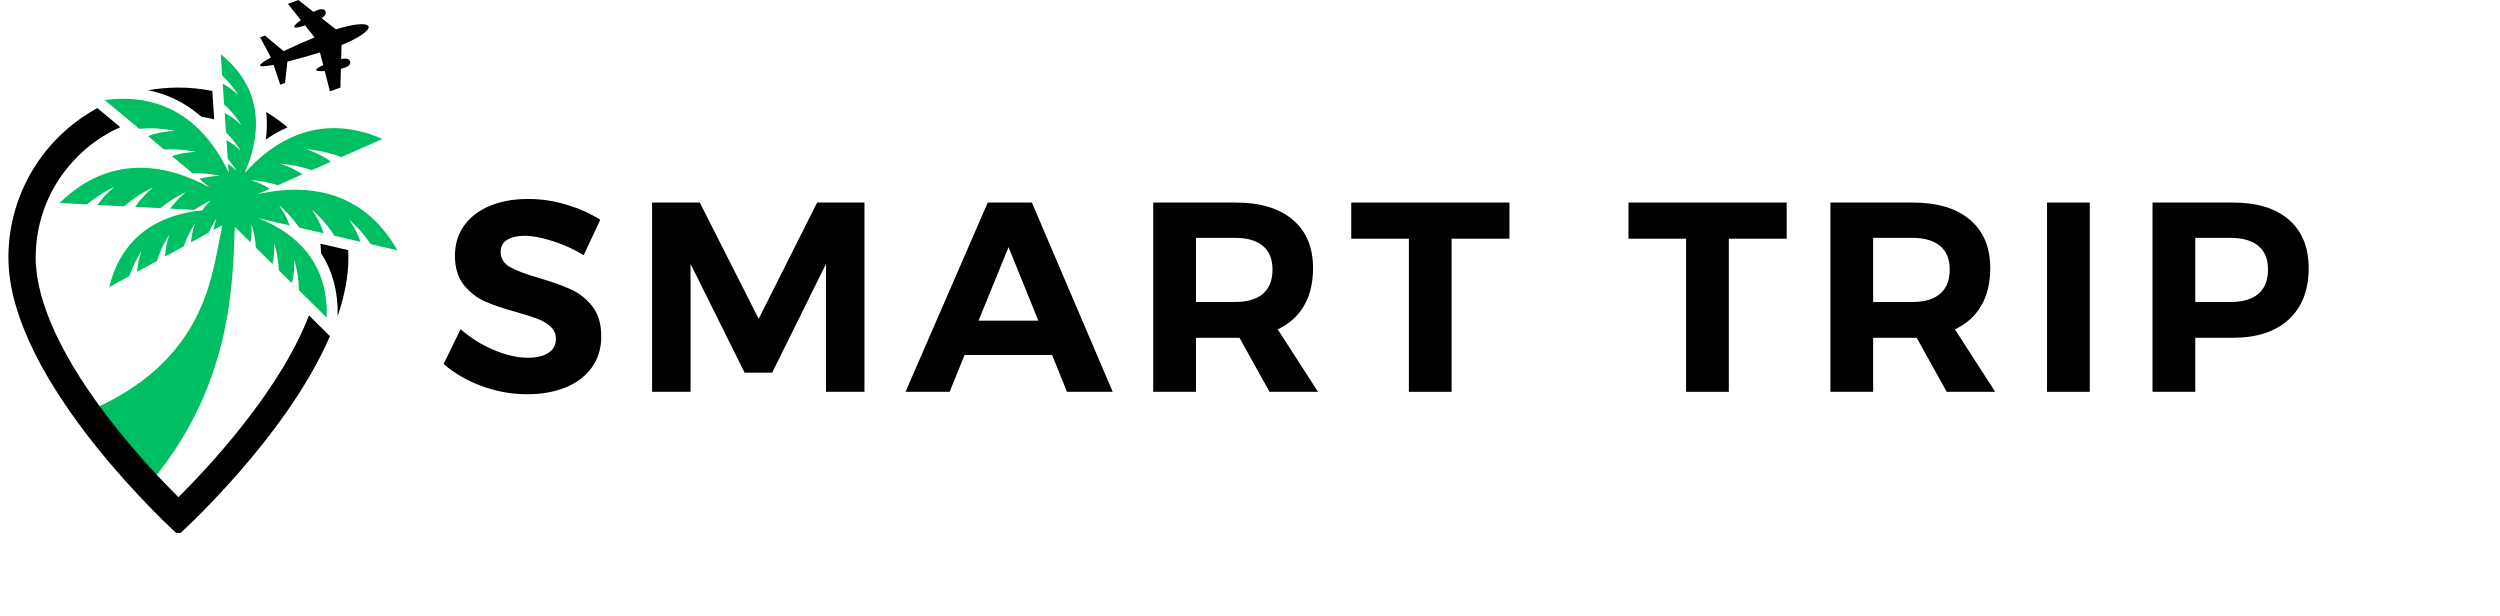
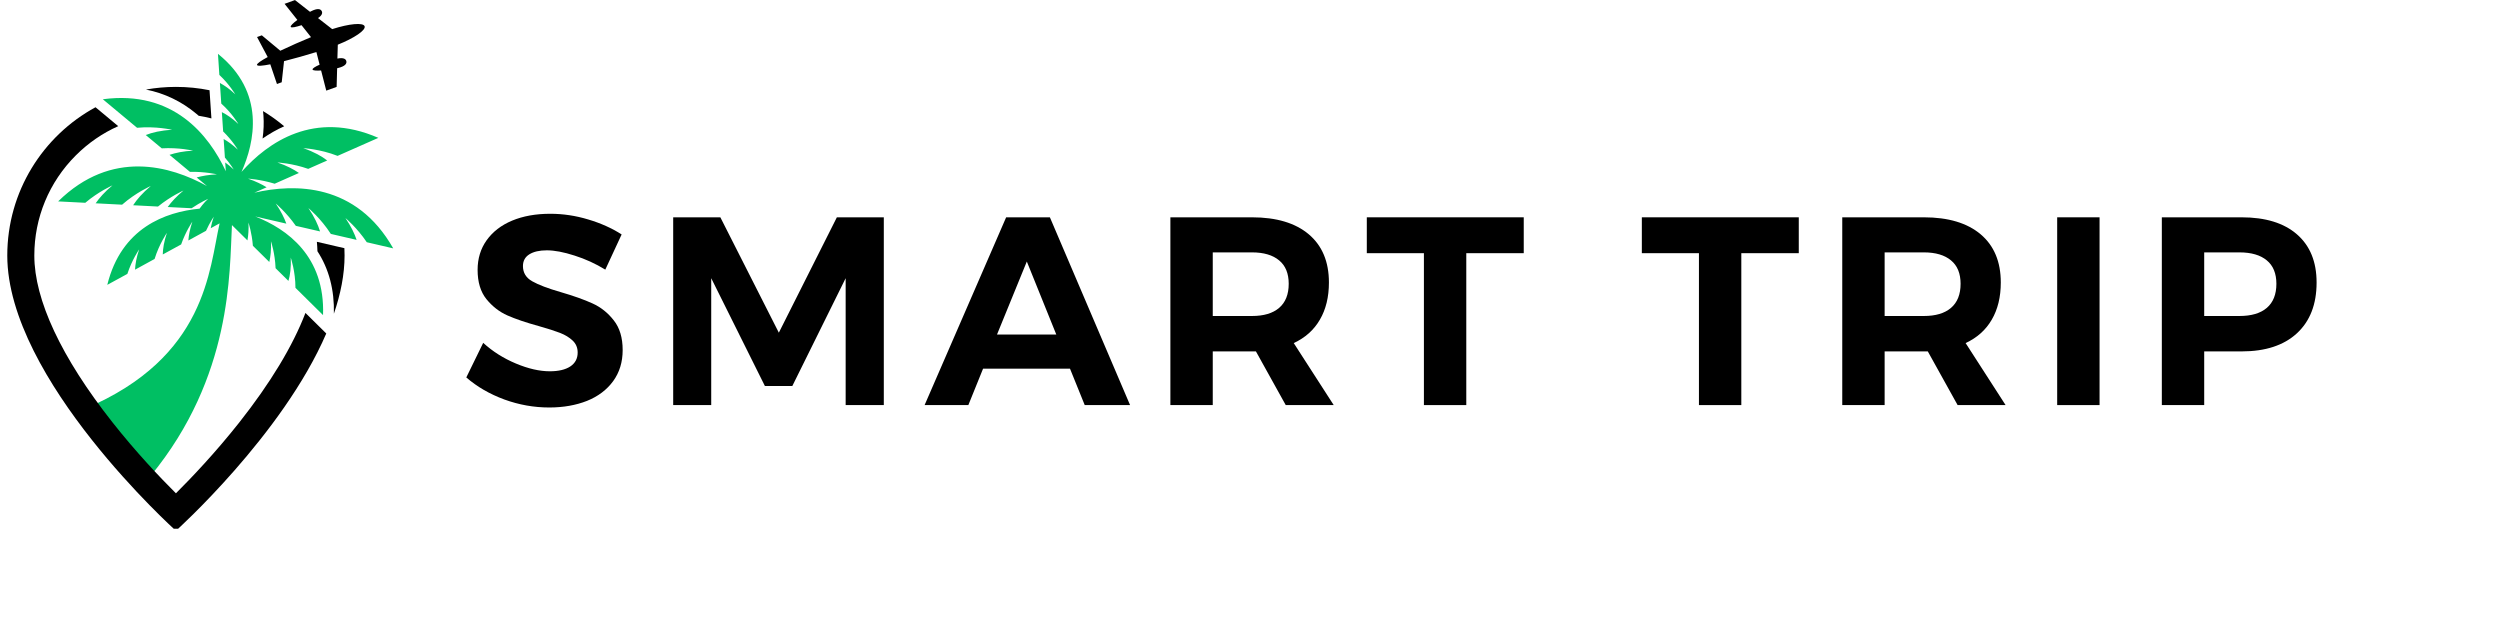
- <svg xmlns="http://www.w3.org/2000/svg" width="451" zoomAndPan="magnify" viewBox="0 0 338.25 83.25" height="111" preserveAspectRatio="xMidYMid meet" version="1.0">
+ <svg xmlns="http://www.w3.org/2000/svg" width="456" zoomAndPan="magnify" viewBox="0 0 342 85.5" height="114" preserveAspectRatio="xMidYMid meet" version="1.0">
  <defs>
    <g />
-     <clipPath id="6e3d0f01b7">
-       <path d="M 8 7 L 53.914 7 L 53.914 65 L 8 65 Z M 8 7 " clip-rule="nonzero" />
+     <clipPath id="9fcb6eaf6e">
+       <path d="M 7 7 L 53.934 7 L 53.934 66 L 7 66 Z M 7 7 " clip-rule="nonzero" />
    </clipPath>
-     <clipPath id="e954f91de5">
-       <path d="M 1.137 14 L 45 14 L 45 72.102 L 1.137 72.102 Z M 1.137 14 " clip-rule="nonzero" />
+     <clipPath id="c6b2817350">
+       <path d="M 0.996 14 L 45 14 L 45 72.328 L 0.996 72.328 Z M 0.996 14 " clip-rule="nonzero" />
    </clipPath>
  </defs>
-   <g clip-path="url(#6e3d0f01b7)">
-     <path fill="#00bf63" d="M 34.832 26.281 L 34.84 26.277 C 34.832 26.281 36.504 25.539 36.504 25.539 C 35.852 25.133 35.02 24.727 33.969 24.367 C 33.969 24.367 35.629 24.445 37.602 25.055 L 40.91 23.59 C 40.203 23.098 39.254 22.594 37.977 22.156 C 37.977 22.156 39.961 22.25 42.176 23.031 L 44.77 21.883 C 44.039 21.316 42.992 20.719 41.504 20.207 C 41.504 20.207 43.785 20.316 46.184 21.258 L 51.742 18.801 C 42.996 14.984 36.699 19.371 33.082 23.441 C 34.875 19.414 36.406 12.59 29.871 7.344 L 30.062 10.219 C 31.434 11.496 32.234 12.863 32.234 12.863 C 31.453 12.125 30.746 11.641 30.137 11.32 L 30.324 14.121 C 31.789 15.441 32.652 16.91 32.652 16.91 C 31.805 16.113 31.043 15.605 30.402 15.293 L 30.578 17.926 C 31.844 19.156 32.578 20.41 32.578 20.41 C 31.867 19.738 31.219 19.273 30.645 18.957 L 30.816 21.488 C 31.586 22.383 32.02 23.121 32.02 23.121 C 31.609 22.734 31.223 22.418 30.859 22.16 L 30.941 23.348 C 28.625 18.402 23.77 12.254 14.168 13.535 L 18.84 17.426 C 21.402 17.18 23.625 17.699 23.625 17.699 C 22.055 17.785 20.883 18.074 20.027 18.414 L 22.203 20.23 C 24.547 20.09 26.484 20.543 26.484 20.543 C 25.137 20.617 24.082 20.84 23.266 21.117 L 26.047 23.434 C 28.113 23.395 29.727 23.773 29.727 23.773 C 28.617 23.832 27.707 23.992 26.969 24.203 C 26.969 24.203 28.375 25.375 28.367 25.371 L 28.375 25.375 C 23.418 22.637 15.387 20.285 8.074 27.465 L 11.773 27.652 C 13.613 26.098 15.48 25.281 15.48 25.281 C 14.422 26.168 13.691 26.996 13.191 27.727 L 16.797 27.914 C 18.703 26.242 20.711 25.359 20.711 25.359 C 19.562 26.32 18.801 27.215 18.301 27.988 L 21.691 28.164 C 23.453 26.734 25.164 25.984 25.164 25.984 C 24.199 26.789 23.512 27.551 23.016 28.23 L 26.273 28.398 C 27.535 27.551 28.539 27.109 28.539 27.109 C 27.988 27.57 27.363 28.457 27.363 28.457 C 22.699 28.906 16.699 31.062 14.777 38.848 L 17.512 37.348 C 18.145 35.418 19.121 34.008 19.121 34.008 C 18.754 35.113 18.598 36.031 18.562 36.773 L 21.23 35.312 C 21.859 33.273 22.91 31.754 22.91 31.754 C 22.508 32.953 22.359 33.93 22.344 34.707 L 24.852 33.332 C 25.484 31.527 26.379 30.234 26.379 30.234 C 26.043 31.238 25.883 32.09 25.832 32.797 L 28.242 31.477 C 28.77 30.309 29.297 29.551 29.297 29.551 C 29.105 30.125 28.969 30.648 28.883 31.125 L 30.094 30.461 C 28.66 36.738 28.328 48.734 11.711 55.75 L 20.695 64.891 C 31.844 51.312 31.43 37.125 31.777 30.695 L 33.891 32.785 C 34.012 32.125 34.074 31.324 34.031 30.355 C 34.031 30.355 34.496 31.723 34.633 33.516 L 36.871 35.727 C 37.043 35 37.148 34.07 37.098 32.895 C 37.098 32.895 37.652 34.535 37.727 36.574 L 39.48 38.309 C 39.707 37.535 39.859 36.5 39.801 35.133 C 39.801 35.133 40.438 37.012 40.438 39.254 L 44.199 42.973 C 44.492 34.957 39.316 31.234 34.957 29.52 L 39.195 30.5 C 38.91 29.711 38.457 28.789 37.75 27.75 C 37.75 27.75 39.188 28.938 40.488 30.797 L 43.797 31.562 C 43.527 30.684 43.043 29.613 42.203 28.371 C 42.203 28.371 43.891 29.77 45.266 31.902 L 48.781 32.715 C 48.5 31.875 48.031 30.875 47.254 29.734 C 47.254 29.734 48.824 31.031 50.164 33.035 L 53.773 33.867 C 48.715 24.953 40.352 25.008 34.832 26.281 " fill-opacity="1" fill-rule="nonzero" />
+   <g clip-path="url(#9fcb6eaf6e)">
+     <path fill="#00bf63" d="M 34.793 26.363 L 34.801 26.359 C 34.793 26.363 36.473 25.621 36.473 25.621 C 35.816 25.211 34.984 24.805 33.93 24.441 C 33.93 24.441 35.594 24.523 37.574 25.133 L 40.891 23.664 C 40.184 23.172 39.23 22.664 37.949 22.227 C 37.949 22.227 39.941 22.32 42.164 23.102 L 44.762 21.953 C 44.031 21.387 42.98 20.781 41.488 20.27 C 41.488 20.27 43.773 20.379 46.18 21.324 L 51.758 18.859 C 42.984 15.031 36.668 19.434 33.039 23.516 C 34.836 19.477 36.375 12.633 29.816 7.367 L 30.008 10.25 C 31.383 11.535 32.188 12.906 32.188 12.906 C 31.406 12.164 30.695 11.676 30.082 11.355 L 30.27 14.168 C 31.742 15.488 32.609 16.965 32.609 16.965 C 31.758 16.16 30.992 15.656 30.348 15.34 L 30.527 17.984 C 31.797 19.219 32.535 20.473 32.535 20.473 C 31.82 19.801 31.168 19.336 30.594 19.016 L 30.766 21.555 C 31.539 22.453 31.973 23.191 31.973 23.191 C 31.562 22.809 31.176 22.488 30.809 22.23 L 30.891 23.422 C 28.566 18.461 23.699 12.289 14.066 13.578 L 18.75 17.48 C 21.324 17.234 23.551 17.758 23.551 17.758 C 21.977 17.84 20.801 18.129 19.941 18.473 L 22.125 20.293 C 24.477 20.152 26.418 20.609 26.418 20.609 C 25.066 20.68 24.008 20.906 23.191 21.184 L 25.98 23.508 C 28.051 23.465 29.672 23.848 29.672 23.848 C 28.562 23.906 27.648 24.066 26.906 24.277 C 26.906 24.277 28.316 25.453 28.309 25.449 L 28.316 25.453 C 23.344 22.707 15.289 20.348 7.953 27.551 L 11.664 27.742 C 13.512 26.18 15.383 25.359 15.383 25.359 C 14.316 26.25 13.586 27.082 13.086 27.812 L 16.703 28 C 18.613 26.324 20.629 25.441 20.629 25.441 C 19.477 26.406 18.715 27.301 18.211 28.078 L 21.613 28.254 C 23.383 26.82 25.098 26.066 25.098 26.066 C 24.129 26.875 23.438 27.637 22.941 28.32 L 26.211 28.488 C 27.477 27.637 28.484 27.195 28.484 27.195 C 27.93 27.66 27.301 28.543 27.301 28.543 C 22.621 28.996 16.605 31.16 14.676 38.969 L 17.422 37.469 C 18.055 35.531 19.035 34.117 19.035 34.117 C 18.664 35.223 18.508 36.145 18.473 36.891 L 21.148 35.426 C 21.777 33.379 22.832 31.855 22.832 31.855 C 22.434 33.055 22.281 34.035 22.266 34.812 L 24.781 33.438 C 25.414 31.629 26.312 30.328 26.312 30.328 C 25.977 31.336 25.816 32.191 25.766 32.898 L 28.184 31.574 C 28.715 30.406 29.242 29.645 29.242 29.645 C 29.047 30.219 28.914 30.746 28.824 31.223 L 30.043 30.555 C 28.605 36.852 28.27 48.891 11.602 55.926 L 20.613 65.094 C 31.797 51.473 31.383 37.242 31.73 30.793 L 33.848 32.887 C 33.969 32.227 34.035 31.422 33.992 30.453 C 33.992 30.453 34.457 31.824 34.594 33.621 L 36.84 35.84 C 37.012 35.109 37.117 34.176 37.066 33 C 37.066 33 37.625 34.645 37.699 36.691 L 39.457 38.43 C 39.684 37.656 39.836 36.613 39.777 35.242 C 39.777 35.242 40.418 37.129 40.418 39.375 L 44.191 43.105 C 44.484 35.07 39.293 31.332 34.918 29.613 L 39.172 30.594 C 38.883 29.805 38.43 28.879 37.719 27.836 C 37.719 27.836 39.16 29.031 40.469 30.895 L 43.785 31.66 C 43.516 30.777 43.031 29.707 42.188 28.461 C 42.188 28.461 43.883 29.863 45.258 32 L 48.785 32.816 C 48.508 31.977 48.031 30.973 47.254 29.828 C 47.254 29.828 48.828 31.129 50.176 33.137 L 53.793 33.977 C 48.723 25.031 40.328 25.086 34.793 26.363 " fill-opacity="1" fill-rule="nonzero" />
  </g>
-   <path fill="#000000" d="M 26.949 15.539 C 27.047 15.621 27.145 15.703 27.238 15.785 C 27.828 15.879 28.406 16 28.98 16.148 L 28.723 12.305 C 27.242 12.008 25.707 11.848 24.137 11.848 C 22.742 11.848 21.375 11.973 20.051 12.211 C 22.605 12.723 24.918 13.836 26.949 15.539 " fill-opacity="1" fill-rule="nonzero" />
-   <path fill="#000000" d="M 38.906 17.219 C 38 16.457 37.031 15.766 36.016 15.148 C 36.039 15.344 36.059 15.543 36.07 15.742 C 36.148 16.77 36.109 17.816 35.957 18.887 C 36.914 18.223 37.898 17.668 38.906 17.219 " fill-opacity="1" fill-rule="nonzero" />
-   <path fill="#000000" d="M 45.953 33.574 L 43.359 32.977 C 43.398 33.402 43.426 33.832 43.438 34.262 C 45.008 36.672 45.762 39.531 45.684 42.785 C 46.598 40.109 47.137 37.434 47.137 34.848 C 47.137 34.512 47.129 34.176 47.113 33.844 L 45.953 33.574 " fill-opacity="1" fill-rule="nonzero" />
-   <g clip-path="url(#e954f91de5)">
-     <path fill="#000000" d="M 41.801 42.676 C 40.078 47.172 37.031 52.23 32.742 57.652 C 29.512 61.738 26.273 65.148 24.141 67.273 C 21.988 65.129 18.707 61.68 15.465 57.57 C 8.508 48.742 4.828 40.887 4.828 34.848 C 4.828 29.691 6.836 24.84 10.484 21.195 C 12.18 19.496 14.141 18.152 16.27 17.203 L 13.176 14.625 C 6.004 18.52 1.137 26.117 1.137 34.848 C 1.137 51.723 24.137 72.383 24.137 72.383 C 24.137 72.383 38.684 59.316 44.641 45.48 L 41.801 42.676 " fill-opacity="1" fill-rule="nonzero" />
+   <path fill="#000000" d="M 26.887 15.586 C 26.984 15.668 27.082 15.75 27.176 15.836 C 27.766 15.93 28.348 16.051 28.922 16.199 L 28.664 12.344 C 27.18 12.043 25.641 11.887 24.066 11.887 C 22.668 11.887 21.297 12.012 19.965 12.25 C 22.531 12.762 24.848 13.879 26.887 15.586 " fill-opacity="1" fill-rule="nonzero" />
+   <path fill="#000000" d="M 38.879 17.273 C 37.973 16.508 37 15.812 35.98 15.195 C 36.004 15.395 36.023 15.594 36.039 15.793 C 36.113 16.82 36.074 17.875 35.922 18.949 C 36.883 18.281 37.871 17.723 38.879 17.273 " fill-opacity="1" fill-rule="nonzero" />
+   <path fill="#000000" d="M 45.953 33.684 L 43.348 33.078 C 43.387 33.508 43.414 33.938 43.426 34.371 C 45 36.789 45.754 39.656 45.676 42.918 C 46.594 40.234 47.137 37.551 47.137 34.957 C 47.137 34.621 47.129 34.285 47.113 33.949 L 45.953 33.684 " fill-opacity="1" fill-rule="nonzero" />
+   <g clip-path="url(#c6b2817350)">
+     <path fill="#000000" d="M 41.785 42.809 C 40.059 47.32 37 52.395 32.699 57.836 C 29.457 61.934 26.207 65.352 24.066 67.484 C 21.906 65.332 18.617 61.875 15.367 57.75 C 8.387 48.898 4.695 41.016 4.695 34.957 C 4.695 29.785 6.711 24.918 10.367 21.262 C 12.07 19.559 14.035 18.211 16.172 17.258 L 13.066 14.672 C 5.875 18.578 0.996 26.199 0.996 34.957 C 0.996 51.883 24.066 72.609 24.066 72.609 C 24.066 72.609 38.656 59.5 44.633 45.621 L 41.785 42.809 " fill-opacity="1" fill-rule="nonzero" />
  </g>
-   <path fill="#000000" d="M 49.867 3.578 C 49.676 3.043 47.766 3.23 45.449 3.973 L 43.516 2.465 C 44.059 2.105 44.156 1.777 44.023 1.512 C 43.863 1.199 43.434 1.094 42.566 1.539 C 42.523 1.559 42.473 1.586 42.426 1.613 L 40.371 0.008 L 38.953 0.52 L 40.699 2.719 C 40.141 3.133 39.719 3.52 39.797 3.668 C 39.879 3.828 40.535 3.68 41.27 3.434 L 42.562 5.062 C 41.242 5.609 39.699 6.285 38.371 6.918 L 35.852 4.816 L 35.199 5.051 L 36.652 7.781 C 35.723 8.285 35.133 8.688 35.195 8.863 C 35.262 9.043 35.973 8.977 37.008 8.77 L 37.914 11.453 L 38.566 11.219 L 38.883 8.34 C 40.309 7.98 41.926 7.516 43.293 7.094 L 43.734 8.82 C 43.164 9.074 42.734 9.328 42.773 9.477 C 42.812 9.629 43.309 9.652 43.938 9.613 L 44.641 12.359 L 46.055 11.848 L 46.125 9.305 C 46.172 9.293 46.219 9.285 46.262 9.273 C 47.207 9.039 47.465 8.68 47.379 8.34 C 47.301 8.023 46.957 7.828 46.16 7.988 L 46.211 6.094 C 48.473 5.188 50.062 4.113 49.867 3.578 " fill-opacity="1" fill-rule="nonzero" />
+   <path fill="#000000" d="M 49.879 3.59 C 49.684 3.055 47.77 3.238 45.445 3.984 L 43.504 2.473 C 44.051 2.113 44.148 1.781 44.012 1.52 C 43.852 1.203 43.422 1.098 42.551 1.543 C 42.508 1.566 42.461 1.59 42.41 1.617 L 40.352 0.008 L 38.93 0.523 L 40.68 2.727 C 40.121 3.141 39.695 3.531 39.773 3.68 C 39.855 3.844 40.512 3.691 41.25 3.445 L 42.547 5.082 C 41.223 5.629 39.676 6.305 38.344 6.941 L 35.816 4.832 L 35.164 5.066 L 36.621 7.805 C 35.688 8.309 35.098 8.715 35.16 8.891 C 35.227 9.07 35.938 9.004 36.977 8.797 L 37.887 11.492 L 38.539 11.254 L 38.855 8.367 C 40.289 8.004 41.91 7.543 43.281 7.117 L 43.723 8.848 C 43.152 9.102 42.723 9.355 42.758 9.508 C 42.797 9.66 43.297 9.684 43.926 9.641 L 44.633 12.398 L 46.051 11.887 L 46.121 9.336 C 46.172 9.324 46.219 9.312 46.262 9.301 C 47.207 9.066 47.465 8.707 47.379 8.363 C 47.305 8.047 46.957 7.855 46.156 8.012 L 46.211 6.113 C 48.477 5.203 50.07 4.129 49.879 3.59 " fill-opacity="1" fill-rule="nonzero" />
  <g fill="#000000" fill-opacity="1">
-     <g transform="translate(59.2888, 53.01291)">
+     <g transform="translate(63.05554, 55.41643)">
      <g>
-         <path d="M 19.688 -18.484 C 18.375 -19.285 16.977 -19.922 15.5 -20.391 C 14.02 -20.867 12.754 -21.109 11.703 -21.109 C 10.703 -21.109 9.91 -20.926 9.328 -20.562 C 8.742 -20.195 8.453 -19.66 8.453 -18.953 C 8.453 -18.047 8.875 -17.352 9.719 -16.875 C 10.562 -16.406 11.859 -15.914 13.609 -15.406 C 15.367 -14.895 16.816 -14.379 17.953 -13.859 C 19.086 -13.348 20.055 -12.582 20.859 -11.562 C 21.66 -10.539 22.062 -9.188 22.062 -7.5 C 22.062 -5.863 21.629 -4.453 20.766 -3.266 C 19.898 -2.086 18.711 -1.191 17.203 -0.578 C 15.691 0.023 13.973 0.328 12.047 0.328 C 9.961 0.328 7.922 -0.035 5.922 -0.766 C 3.922 -1.492 2.191 -2.492 0.734 -3.766 L 3.031 -8.484 C 4.332 -7.316 5.82 -6.379 7.5 -5.672 C 9.188 -4.961 10.723 -4.609 12.109 -4.609 C 13.305 -4.609 14.238 -4.828 14.906 -5.266 C 15.582 -5.703 15.922 -6.336 15.922 -7.172 C 15.922 -7.828 15.691 -8.367 15.234 -8.797 C 14.785 -9.223 14.211 -9.57 13.516 -9.844 C 12.828 -10.113 11.875 -10.422 10.656 -10.766 C 8.895 -11.242 7.457 -11.727 6.344 -12.219 C 5.238 -12.707 4.281 -13.453 3.469 -14.453 C 2.664 -15.453 2.266 -16.781 2.266 -18.438 C 2.266 -19.977 2.676 -21.328 3.5 -22.484 C 4.332 -23.641 5.492 -24.531 6.984 -25.156 C 8.473 -25.781 10.207 -26.094 12.188 -26.094 C 13.945 -26.094 15.676 -25.832 17.375 -25.312 C 19.082 -24.801 20.598 -24.125 21.922 -23.281 Z M 19.688 -18.484 " />
+         <path d="M 19.75 -18.531 C 18.426 -19.344 17.023 -19.984 15.547 -20.453 C 14.066 -20.93 12.801 -21.172 11.75 -21.172 C 10.738 -21.172 9.941 -20.988 9.359 -20.625 C 8.773 -20.258 8.484 -19.723 8.484 -19.016 C 8.484 -18.109 8.906 -17.414 9.75 -16.938 C 10.594 -16.457 11.895 -15.961 13.656 -15.453 C 15.414 -14.941 16.863 -14.426 18 -13.906 C 19.133 -13.395 20.102 -12.625 20.906 -11.594 C 21.719 -10.57 22.125 -9.219 22.125 -7.531 C 22.125 -5.883 21.691 -4.469 20.828 -3.281 C 19.961 -2.094 18.77 -1.191 17.25 -0.578 C 15.727 0.023 14.004 0.328 12.078 0.328 C 9.992 0.328 7.945 -0.035 5.938 -0.766 C 3.938 -1.504 2.203 -2.508 0.734 -3.781 L 3.047 -8.516 C 4.336 -7.336 5.828 -6.395 7.516 -5.688 C 9.211 -4.977 10.758 -4.625 12.156 -4.625 C 13.352 -4.625 14.285 -4.844 14.953 -5.281 C 15.629 -5.727 15.969 -6.363 15.969 -7.188 C 15.969 -7.852 15.738 -8.398 15.281 -8.828 C 14.832 -9.254 14.258 -9.602 13.562 -9.875 C 12.863 -10.145 11.906 -10.453 10.688 -10.797 C 8.914 -11.285 7.473 -11.773 6.359 -12.266 C 5.254 -12.754 4.297 -13.5 3.484 -14.5 C 2.68 -15.5 2.281 -16.832 2.281 -18.5 C 2.281 -20.039 2.691 -21.391 3.516 -22.547 C 4.348 -23.711 5.508 -24.609 7 -25.234 C 8.5 -25.859 10.238 -26.172 12.219 -26.172 C 13.977 -26.172 15.711 -25.91 17.422 -25.391 C 19.141 -24.879 20.66 -24.195 21.984 -23.344 Z M 19.75 -18.531 " />
      </g>
    </g>
  </g>
  <g fill="#000000" fill-opacity="1">
-     <g transform="translate(85.41496, 53.01291)">
+     <g transform="translate(89.26381, 55.41643)">
      <g>
-         <path d="M 2.812 0 L 2.812 -25.609 L 9.266 -25.609 L 17.234 -9.875 L 25.141 -25.609 L 31.547 -25.609 L 31.547 0 L 26.344 0 L 26.344 -17.312 L 19.062 -2.594 L 15.328 -2.594 L 8.016 -17.312 L 8.016 0 Z M 2.812 0 " />
+         <path d="M 2.828 0 L 2.828 -25.688 L 9.281 -25.688 L 17.281 -9.906 L 25.219 -25.688 L 31.641 -25.688 L 31.641 0 L 26.422 0 L 26.422 -17.359 L 19.125 -2.609 L 15.375 -2.609 L 8.031 -17.359 L 8.031 0 Z M 2.828 0 " />
      </g>
    </g>
  </g>
  <g fill="#000000" fill-opacity="1">
-     <g transform="translate(122.6281, 53.01291)">
+     <g transform="translate(126.5939, 55.41643)">
      <g>
-         <path d="M 27.922 0 L 21.734 0 L 19.719 -4.984 L 7.875 -4.984 L 5.859 0 L -0.109 0 L 11.016 -25.609 L 16.984 -25.609 Z M 13.828 -19.578 L 9.766 -9.625 L 17.859 -9.625 Z M 13.828 -19.578 " />
+         <path d="M 28 0 L 21.797 0 L 19.781 -4.984 L 7.891 -4.984 L 5.875 0 L -0.109 0 L 11.047 -25.688 L 17.031 -25.688 Z M 13.875 -19.641 L 9.797 -9.656 L 17.906 -9.656 Z M 13.875 -19.641 " />
      </g>
    </g>
  </g>
  <g fill="#000000" fill-opacity="1">
-     <g transform="translate(153.2183, 53.01291)">
+     <g transform="translate(157.2803, 55.41643)">
      <g>
-         <path d="M 25.109 0 L 18.547 0 L 14.484 -7.312 L 8.594 -7.312 L 8.594 0 L 2.812 0 L 2.812 -25.609 L 13.938 -25.609 C 17.281 -25.609 19.863 -24.832 21.688 -23.281 C 23.52 -21.738 24.438 -19.551 24.438 -16.719 C 24.438 -14.75 24.031 -13.062 23.219 -11.656 C 22.406 -10.25 21.219 -9.18 19.656 -8.453 Z M 8.594 -20.828 L 8.594 -12.156 L 13.938 -12.156 C 15.551 -12.156 16.789 -12.523 17.656 -13.266 C 18.52 -14.004 18.953 -15.098 18.953 -16.547 C 18.953 -17.953 18.52 -19.016 17.656 -19.734 C 16.789 -20.461 15.551 -20.828 13.938 -20.828 Z M 8.594 -20.828 " />
+         <path d="M 25.172 0 L 18.609 0 L 14.531 -7.344 L 8.625 -7.344 L 8.625 0 L 2.828 0 L 2.828 -25.688 L 13.984 -25.688 C 17.336 -25.688 19.93 -24.91 21.766 -23.359 C 23.598 -21.805 24.516 -19.609 24.516 -16.766 C 24.516 -14.785 24.102 -13.094 23.281 -11.688 C 22.469 -10.281 21.273 -9.211 19.703 -8.484 Z M 8.625 -20.891 L 8.625 -12.188 L 13.984 -12.188 C 15.598 -12.188 16.836 -12.555 17.703 -13.297 C 18.578 -14.047 19.016 -15.145 19.016 -16.594 C 19.016 -18.008 18.578 -19.078 17.703 -19.797 C 16.836 -20.523 15.598 -20.891 13.984 -20.891 Z M 8.625 -20.891 " />
      </g>
    </g>
  </g>
  <g fill="#000000" fill-opacity="1">
-     <g transform="translate(182.5279, 53.01291)">
+     <g transform="translate(186.6819, 55.41643)">
      <g>
-         <path d="M 0.297 -20.719 L 0.297 -25.609 L 21.703 -25.609 L 21.703 -20.719 L 13.875 -20.719 L 13.875 0 L 8.094 0 L 8.094 -20.719 Z M 0.297 -20.719 " />
+         <path d="M 0.297 -20.781 L 0.297 -25.688 L 21.766 -25.688 L 21.766 -20.781 L 13.906 -20.781 L 13.906 0 L 8.109 0 L 8.109 -20.781 Z M 0.297 -20.781 " />
      </g>
    </g>
  </g>
  <g fill="#000000" fill-opacity="1">
-     <g transform="translate(207.3368, 53.01291)">
+     <g transform="translate(211.5688, 55.41643)">
      <g />
    </g>
  </g>
  <g fill="#000000" fill-opacity="1">
-     <g transform="translate(220.0341, 53.01291)">
+     <g transform="translate(224.3061, 55.41643)">
      <g>
-         <path d="M 0.297 -20.719 L 0.297 -25.609 L 21.703 -25.609 L 21.703 -20.719 L 13.875 -20.719 L 13.875 0 L 8.094 0 L 8.094 -20.719 Z M 0.297 -20.719 " />
+         <path d="M 0.297 -20.781 L 0.297 -25.688 L 21.766 -25.688 L 21.766 -20.781 L 13.906 -20.781 L 13.906 0 L 8.109 0 L 8.109 -20.781 Z M 0.297 -20.781 " />
      </g>
    </g>
  </g>
  <g fill="#000000" fill-opacity="1">
-     <g transform="translate(244.843, 53.01291)">
+     <g transform="translate(249.1929, 55.41643)">
      <g>
-         <path d="M 25.109 0 L 18.547 0 L 14.484 -7.312 L 8.594 -7.312 L 8.594 0 L 2.812 0 L 2.812 -25.609 L 13.938 -25.609 C 17.281 -25.609 19.863 -24.832 21.688 -23.281 C 23.52 -21.738 24.438 -19.551 24.438 -16.719 C 24.438 -14.75 24.031 -13.062 23.219 -11.656 C 22.406 -10.25 21.219 -9.18 19.656 -8.453 Z M 8.594 -20.828 L 8.594 -12.156 L 13.938 -12.156 C 15.551 -12.156 16.789 -12.523 17.656 -13.266 C 18.52 -14.004 18.953 -15.098 18.953 -16.547 C 18.953 -17.953 18.52 -19.016 17.656 -19.734 C 16.789 -20.461 15.551 -20.828 13.938 -20.828 Z M 8.594 -20.828 " />
+         <path d="M 25.172 0 L 18.609 0 L 14.531 -7.344 L 8.625 -7.344 L 8.625 0 L 2.828 0 L 2.828 -25.688 L 13.984 -25.688 C 17.336 -25.688 19.93 -24.91 21.766 -23.359 C 23.598 -21.805 24.516 -19.609 24.516 -16.766 C 24.516 -14.785 24.102 -13.094 23.281 -11.688 C 22.469 -10.281 21.273 -9.211 19.703 -8.484 Z M 8.625 -20.891 L 8.625 -12.188 L 13.984 -12.188 C 15.598 -12.188 16.836 -12.555 17.703 -13.297 C 18.578 -14.047 19.016 -15.145 19.016 -16.594 C 19.016 -18.008 18.578 -19.078 17.703 -19.797 C 16.836 -20.523 15.598 -20.891 13.984 -20.891 Z M 8.625 -20.891 " />
      </g>
    </g>
  </g>
  <g fill="#000000" fill-opacity="1">
-     <g transform="translate(274.1526, 53.01291)">
+     <g transform="translate(278.5946, 55.41643)">
      <g>
-         <path d="M 2.812 0 L 2.812 -25.609 L 8.594 -25.609 L 8.594 0 Z M 2.812 0 " />
+         <path d="M 2.828 0 L 2.828 -25.688 L 8.625 -25.688 L 8.625 0 Z M 2.828 0 " />
      </g>
    </g>
  </g>
  <g fill="#000000" fill-opacity="1">
-     <g transform="translate(288.4234, 53.01291)">
+     <g transform="translate(292.9102, 55.41643)">
      <g>
-         <path d="M 13.688 -25.609 C 16.957 -25.609 19.484 -24.832 21.266 -23.281 C 23.047 -21.738 23.938 -19.551 23.938 -16.719 C 23.938 -13.75 23.035 -11.438 21.234 -9.781 C 19.441 -8.133 16.926 -7.312 13.688 -7.312 L 8.594 -7.312 L 8.594 0 L 2.812 0 L 2.812 -25.609 Z M 13.391 -12.156 C 15.023 -12.156 16.273 -12.523 17.141 -13.266 C 18.004 -14.004 18.438 -15.098 18.438 -16.547 C 18.438 -17.953 18.004 -19.016 17.141 -19.734 C 16.273 -20.461 15.023 -20.828 13.391 -20.828 L 8.594 -20.828 L 8.594 -12.156 Z M 13.391 -12.156 " />
+         <path d="M 13.734 -25.688 C 17.004 -25.688 19.531 -24.91 21.312 -23.359 C 23.102 -21.805 24 -19.609 24 -16.766 C 24 -13.785 23.098 -11.469 21.297 -9.812 C 19.504 -8.164 16.984 -7.344 13.734 -7.344 L 8.625 -7.344 L 8.625 0 L 2.828 0 L 2.828 -25.688 Z M 13.438 -12.188 C 15.07 -12.188 16.32 -12.555 17.188 -13.297 C 18.062 -14.047 18.5 -15.145 18.5 -16.594 C 18.5 -18.008 18.062 -19.078 17.188 -19.797 C 16.32 -20.523 15.07 -20.891 13.438 -20.891 L 8.625 -20.891 L 8.625 -12.188 Z M 13.438 -12.188 " />
      </g>
    </g>
  </g>
</svg>
